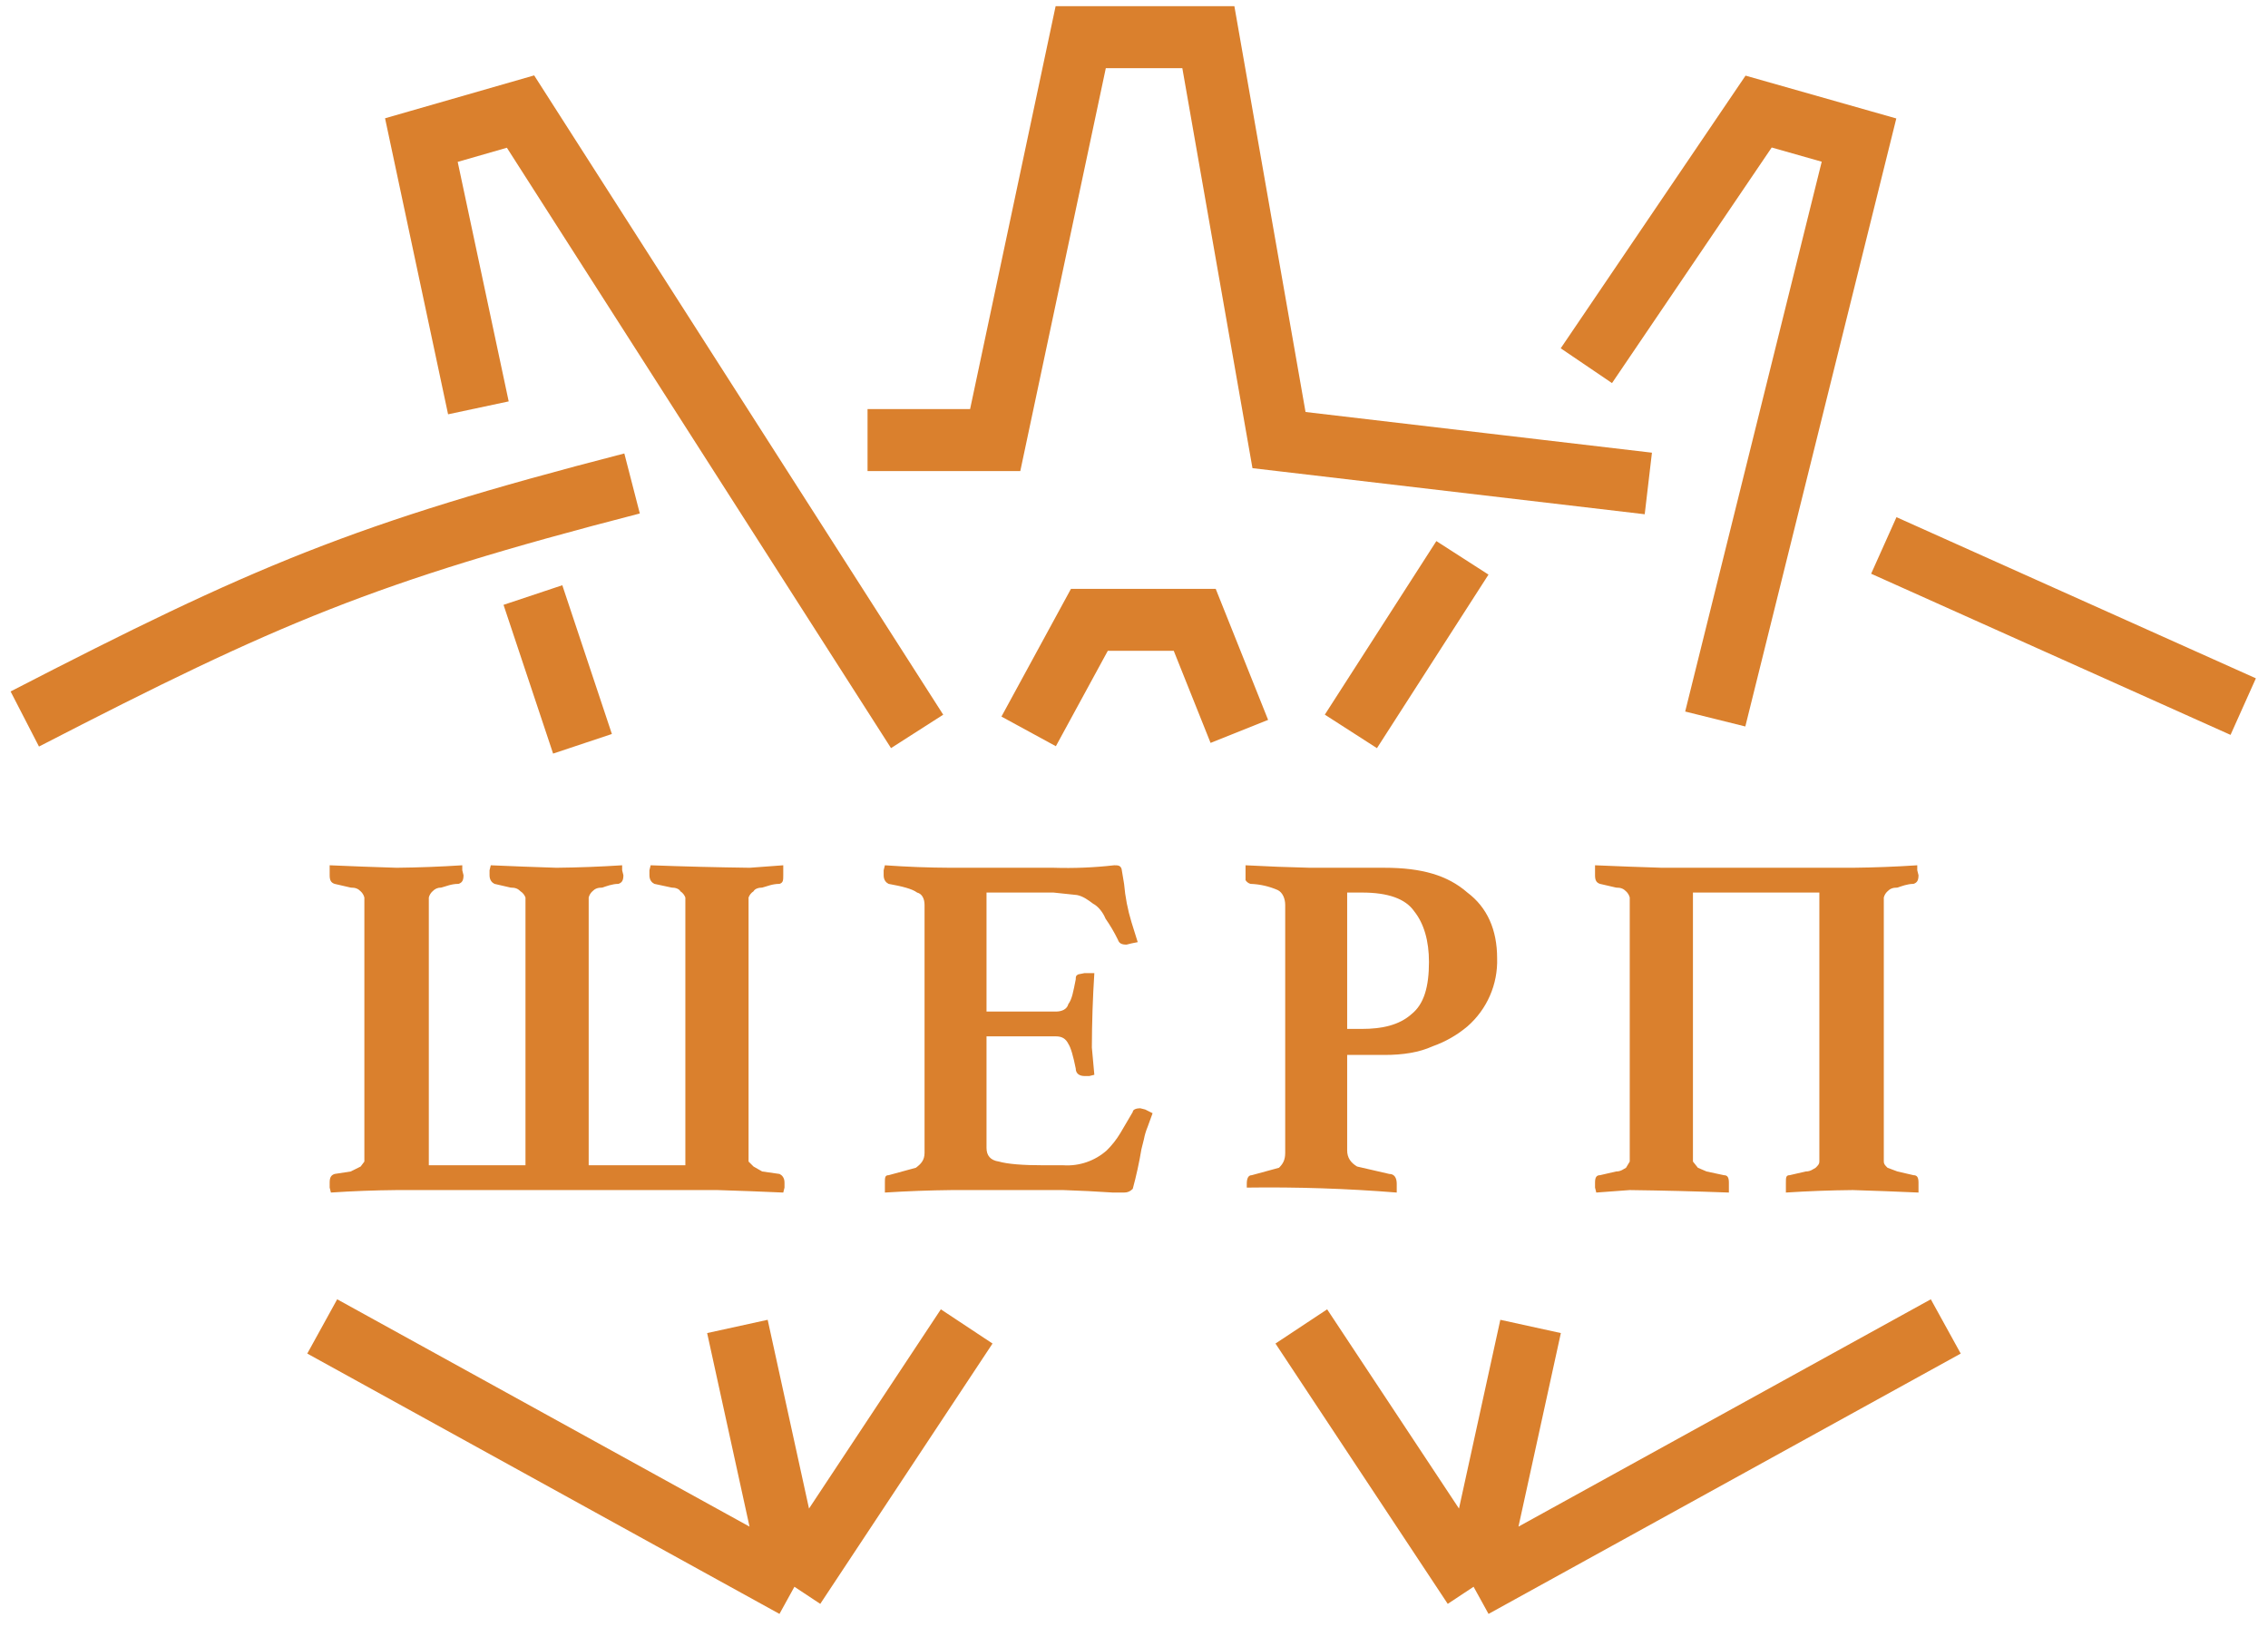
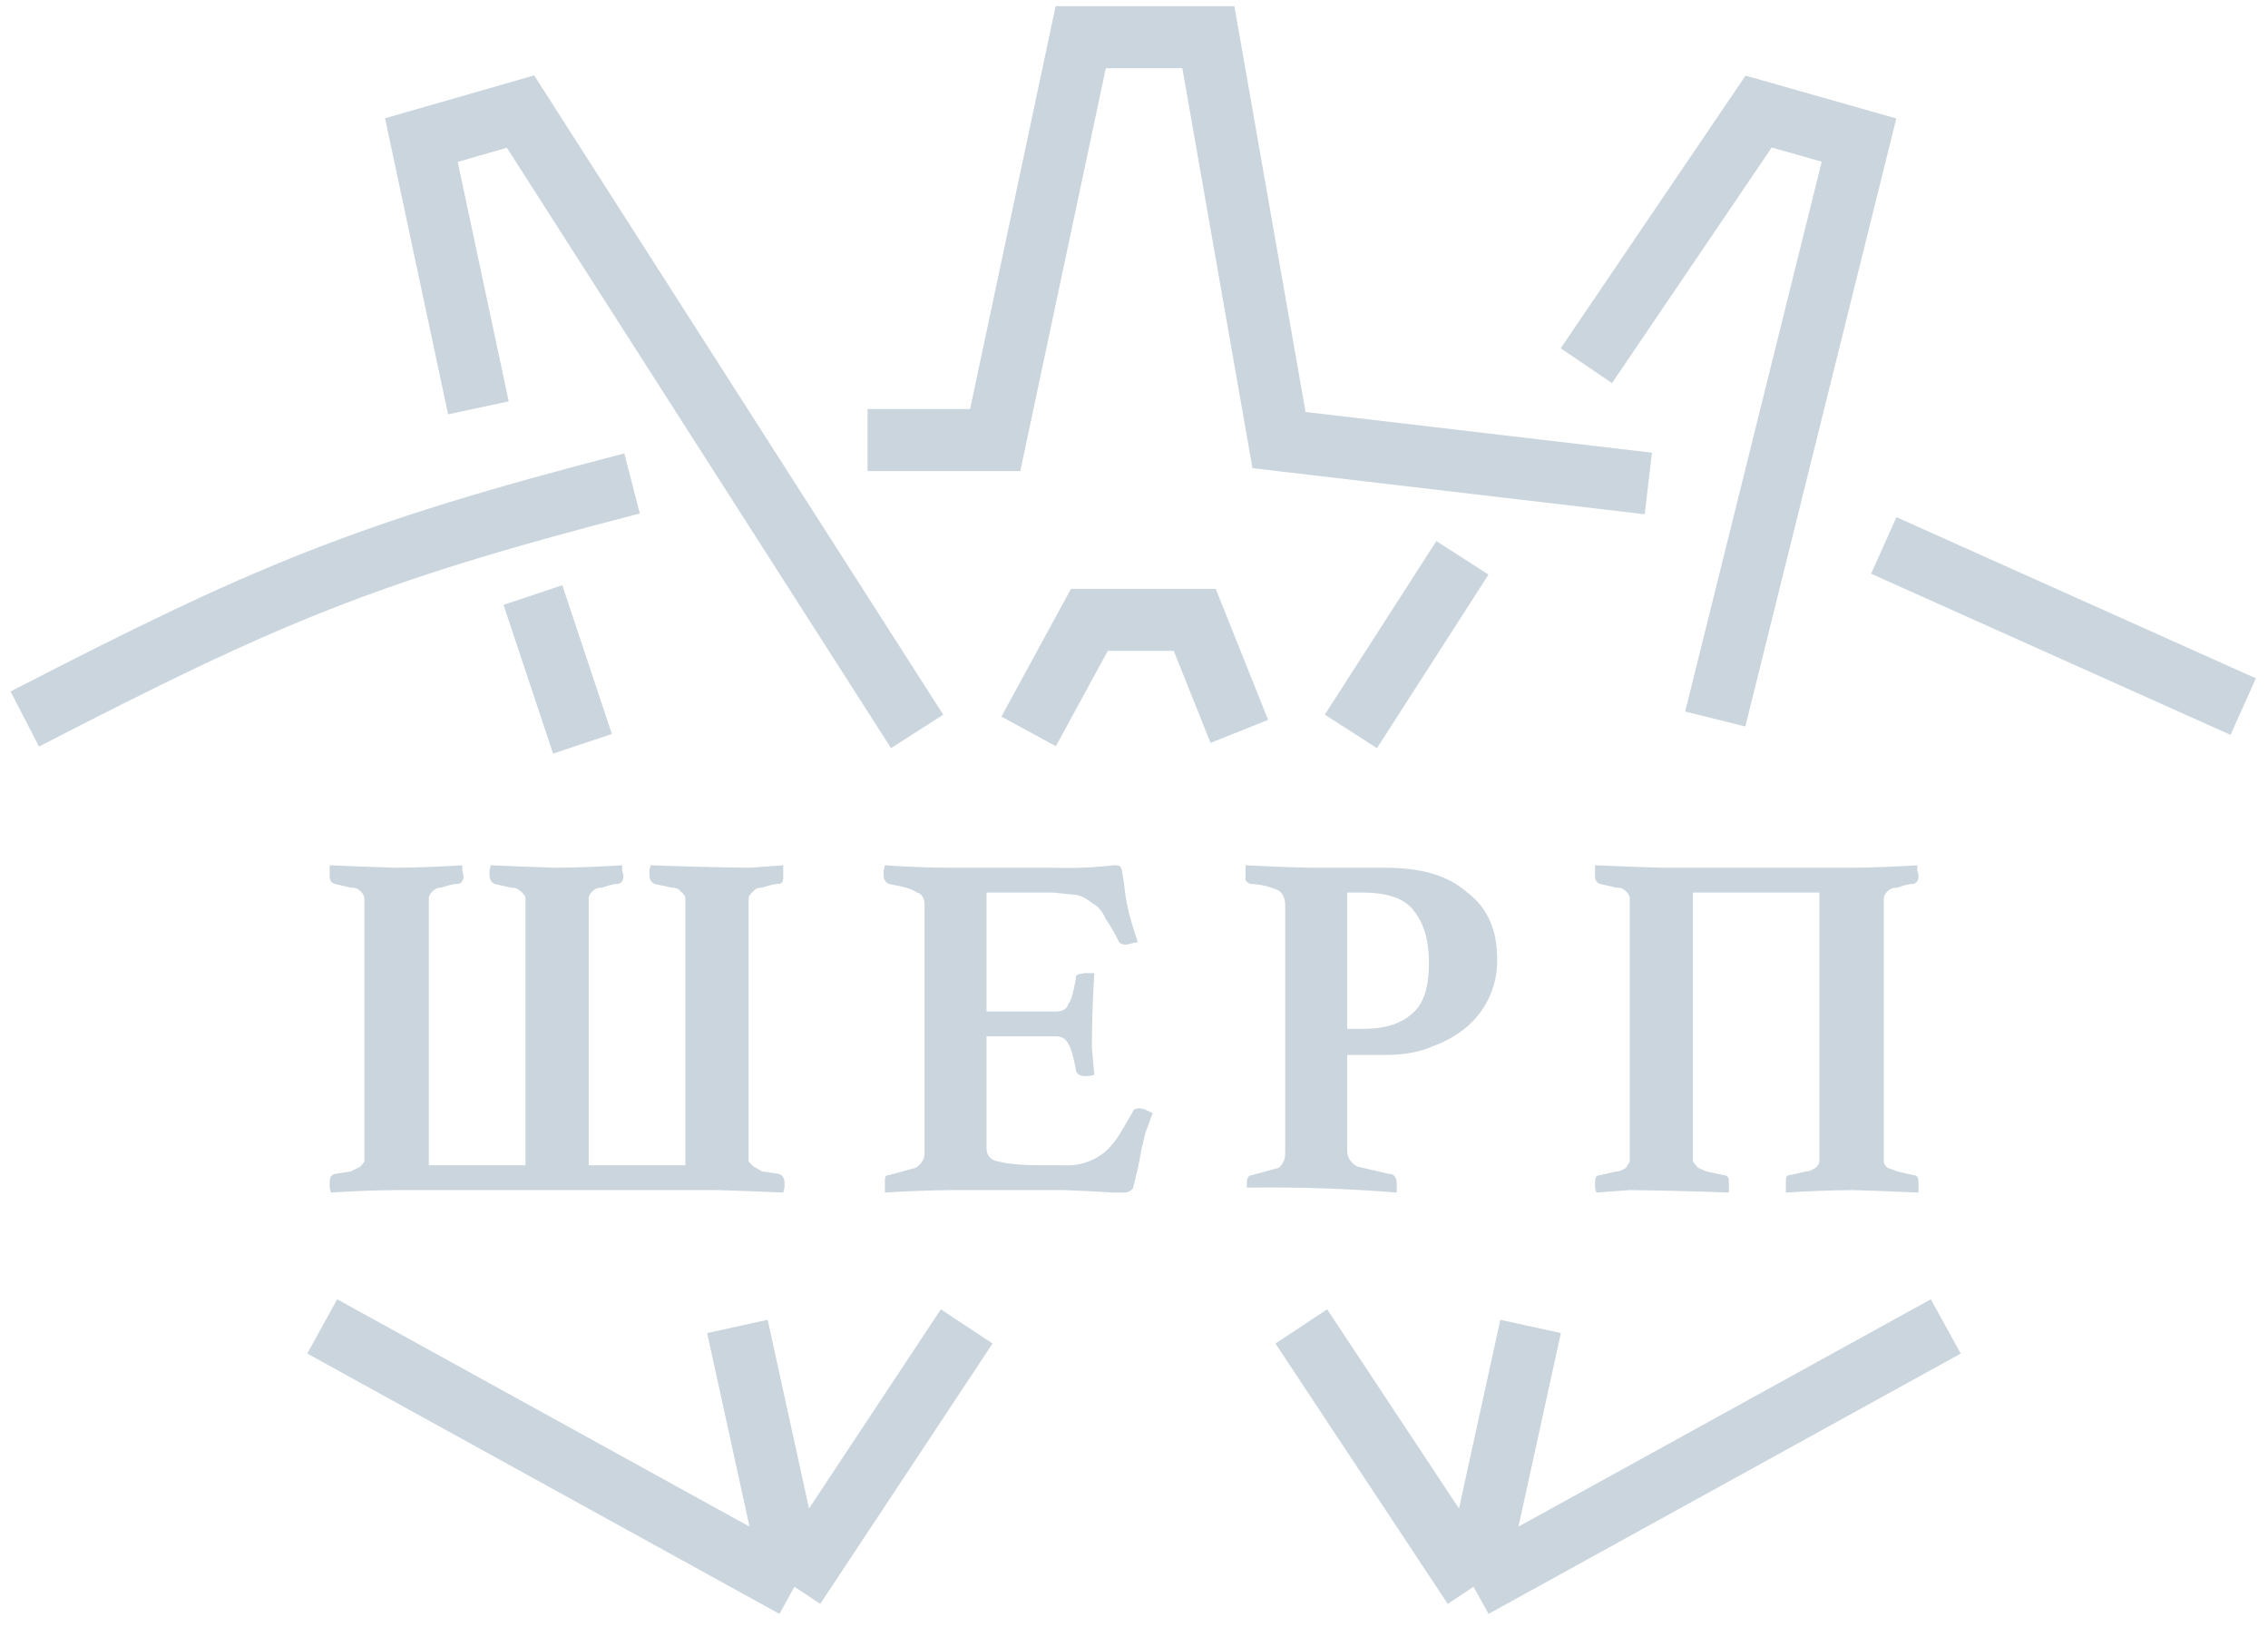
- <svg xmlns="http://www.w3.org/2000/svg" width="183" height="132" fill="none">
-   <path d="M38.6 32.9 34 11.3 42 9l32 50M138.4 58 150 11.3 141.9 9 128 29.5" stroke="#DA802D" stroke-width="5" />
-   <path d="M70 35.5h10.3L87.2 3h10.3l5.7 32.5L133 39" stroke="#DA802D" stroke-width="5" />
-   <path d="M32 96a93.2 93.2 0 0 0-5.3.2l-.1-.4v-.4c0-.4.1-.6.4-.7l1.3-.2.8-.4.3-.4V72.4a1 1 0 0 0-.3-.5c-.2-.2-.4-.3-.8-.3l-1.3-.3c-.3-.1-.4-.3-.4-.7v-.8a394.6 394.6 0 0 0 5.4.2 97.5 97.5 0 0 0 5.3-.2v.4l.1.4c0 .4-.1.6-.4.7-.6 0-1 .2-1.4.3-.3 0-.5.1-.7.3a1 1 0 0 0-.3.5V94h7.8V72.4a1 1 0 0 0-.4-.5c-.2-.2-.4-.3-.8-.3l-1.3-.3c-.2-.1-.4-.3-.4-.7v-.4l.1-.4a394.6 394.6 0 0 0 5.3.2 97.5 97.5 0 0 0 5.3-.2v.4l.1.4c0 .4-.1.6-.4.7-.5 0-1 .2-1.3.3-.4 0-.6.1-.8.3a1 1 0 0 0-.3.5V94h7.8V72.4a1 1 0 0 0-.4-.5c-.1-.2-.4-.3-.7-.3l-1.4-.3c-.2-.1-.4-.3-.4-.7v-.4l.1-.4a329.6 329.6 0 0 0 8 .2l2.7-.2v.8c0 .4 0 .6-.3.7-.6 0-1 .2-1.4.3-.3 0-.6.1-.7.3a1 1 0 0 0-.4.5v21.3l.4.4.7.4 1.4.2c.2.1.4.3.4.7v.4l-.1.4a394.6 394.6 0 0 0-5.3-.2H32Zm47.6-24v9.6h5.6c.5 0 .9-.2 1-.6.3-.4.4-1 .6-2 0-.2 0-.3.2-.4l.5-.1h.8a98 98 0 0 0-.2 6l.2 2.2-.4.1h-.4c-.4 0-.7-.2-.7-.6-.2-1-.4-1.7-.6-2-.2-.4-.5-.6-1-.6h-5.6v9c0 .6.3 1 1 1.1.7.2 1.9.3 3.6.3h1.6a4.8 4.8 0 0 0 3.5-1.2 7 7 0 0 0 1.1-1.4l1-1.7c0-.2.3-.3.6-.3l.4.1.6.3-.4 1.1a5 5 0 0 0-.3 1l-.2.8a32.7 32.7 0 0 1-.7 3.2c-.2.2-.4.3-.7.3h-.9a120.2 120.2 0 0 0-4-.2h-9a103.1 103.1 0 0 0-5.4.2v-.8c0-.4 0-.6.3-.6l2.2-.6c.4-.3.7-.6.7-1.2V73c0-.5-.2-.9-.6-1-.4-.3-1.2-.5-2.3-.7-.2-.1-.4-.3-.4-.7v-.4l.1-.4a78.4 78.4 0 0 0 5.3.2H85a33.7 33.7 0 0 0 4.9-.2c.3 0 .5 0 .6.3l.2 1.2a15 15 0 0 0 .6 3.1l.5 1.6a8 8 0 0 1-.5.1l-.4.1c-.4 0-.6-.1-.7-.4a13 13 0 0 0-1-1.7c-.2-.5-.6-1-1-1.2-.4-.3-.8-.6-1.3-.7l-1.9-.2h-5.3Zm29.1 13v7.8c0 .6.3 1 .8 1.3l2.6.6c.4 0 .6.3.6.8v.7a129.2 129.2 0 0 0-12.1-.4v-.3c0-.4.1-.7.4-.7l2.2-.6c.3-.3.5-.6.5-1.2V73c0-.5-.2-1-.6-1.2a6 6 0 0 0-2.2-.5.7.7 0 0 1-.4-.3v-1.2a163.6 163.6 0 0 0 5.2.2h6c3 0 5.1.6 6.7 2 1.6 1.2 2.4 3 2.4 5.3a7 7 0 0 1-2.4 5.5 9 9 0 0 1-2.8 1.6c-1.1.5-2.4.7-3.9.7h-3Zm1.2-2c1.6 0 3-.3 4-1.2 1-.8 1.4-2.2 1.4-4.2 0-1.7-.4-3.1-1.2-4.1-.7-1-2.1-1.5-4.2-1.5h-1.2v11h1.2Zm26.7 10v.7l.4.5.7.3 1.4.3c.3 0 .4.2.4.6v.8a328 328 0 0 0-8-.2l-2.7.2-.1-.4v-.4c0-.4.1-.6.4-.6l1.3-.3c.4 0 .6-.2.8-.3l.3-.5V72.4a1 1 0 0 0-.3-.5c-.2-.2-.4-.3-.8-.3l-1.3-.3c-.3-.1-.4-.3-.4-.7v-.8a397.2 397.2 0 0 0 5.4.2h15.4a93.1 93.1 0 0 0 5.2-.2v.4l.1.4c0 .4-.1.6-.4.7-.5 0-1 .2-1.3.3-.4 0-.6.1-.8.3a1 1 0 0 0-.3.5v21.3c0 .2.1.3.3.5l.8.3 1.3.3c.3 0 .4.2.4.6v.8a393.5 393.5 0 0 0-5.3-.2 98.7 98.7 0 0 0-5.4.2v-.8c0-.4 0-.6.3-.6l1.3-.3c.4 0 .6-.2.8-.3.2-.2.3-.3.3-.5V72h-10.2v21Z" fill="#DA802D" />
-   <path d="m152 44 29 13M51 39c-21.7 5.6-29.6 9-49 19M26 107l38.1 21m0 0L78 107m-13.9 21-4.6-21M157 107l-38.1 21m0 0L105 107m13.9 21 4.6-21M83 59l4.9-9h8.5l3.6 9M118 45l-9 14M43 48l4 12" stroke="#DA802D" stroke-width="5" />
+ <svg xmlns="http://www.w3.org/2000/svg" width="183" height="132" viewBox="0 0 183 132" fill="none">
+   <path d="M38.6 32.9L34 11.3L42 9L74 59M138.4 58L150 11.3L141.9 9L128 29.5" stroke="#CAD5DD" stroke-width="5" />
+   <path d="M70 35.5H80.3L87.2 3H97.5L103.2 35.5L133 39" stroke="#CAD5DD" stroke-width="5" />
+   <path d="M32 96C30.232 96.016 28.465 96.083 26.7 96.2L26.6 95.8V95.4C26.6 95 26.7 94.8 27 94.7L28.3 94.5L29.1 94.1L29.4 93.7V72.4C29.352 72.207 29.247 72.033 29.1 71.9C28.9 71.7 28.7 71.6 28.3 71.6L27 71.3C26.7 71.2 26.6 71 26.6 70.6V69.8C28.4 69.879 30.2 69.946 32 70C33.768 69.981 35.536 69.915 37.3 69.8V70.2L37.4 70.6C37.4 71 37.3 71.2 37 71.3C36.4 71.3 36 71.5 35.6 71.6C35.3 71.6 35.1 71.7 34.9 71.9C34.753 72.033 34.648 72.207 34.6 72.4V94H42.4V72.4C42.325 72.194 42.185 72.018 42 71.9C41.8 71.7 41.6 71.6 41.2 71.6L39.9 71.3C39.7 71.2 39.5 71 39.5 70.6V70.2L39.6 69.8C41.366 69.879 43.133 69.945 44.9 70C46.668 69.981 48.436 69.915 50.2 69.8V70.2L50.3 70.6C50.3 71 50.2 71.2 49.9 71.3C49.4 71.3 48.9 71.5 48.6 71.6C48.2 71.6 48 71.7 47.8 71.9C47.653 72.033 47.548 72.207 47.5 72.4V94H55.3V72.4C55.225 72.194 55.085 72.018 54.9 71.9C54.8 71.7 54.5 71.6 54.2 71.6L52.8 71.3C52.6 71.2 52.4 71 52.4 70.6V70.2L52.5 69.8C55.166 69.899 57.833 69.966 60.5 70L63.2 69.8V70.6C63.2 71 63.2 71.2 62.9 71.3C62.3 71.3 61.9 71.5 61.5 71.6C61.2 71.6 60.9 71.7 60.8 71.9C60.616 72.018 60.475 72.194 60.4 72.4V93.7L60.8 94.1L61.5 94.5L62.9 94.7C63.1 94.8 63.3 95 63.3 95.4V95.8L63.2 96.2C61.434 96.121 59.667 96.055 57.9 96H32V96ZM79.6 72V81.6H85.2C85.7 81.6 86.1 81.4 86.2 81C86.5 80.6 86.6 80 86.8 79C86.8 78.8 86.8 78.7 87 78.6L87.5 78.5H88.3C88.172 80.498 88.106 82.499 88.1 84.5L88.3 86.7L87.9 86.8H87.5C87.1 86.8 86.8 86.6 86.8 86.2C86.6 85.2 86.4 84.5 86.2 84.2C86 83.8 85.7 83.6 85.2 83.6H79.6V92.6C79.6 93.2 79.9 93.6 80.6 93.7C81.3 93.9 82.5 94 84.2 94H85.8C86.434 94.041 87.07 93.957 87.67 93.751C88.271 93.545 88.825 93.222 89.3 92.8C89.725 92.382 90.094 91.912 90.4 91.4L91.4 89.7C91.4 89.5 91.7 89.4 92 89.4L92.4 89.5L93 89.8L92.6 90.9C92.466 91.222 92.365 91.557 92.3 91.9L92.1 92.7C91.92 93.778 91.687 94.846 91.4 95.9C91.2 96.1 91 96.2 90.7 96.2H89.8C88.468 96.111 87.135 96.044 85.8 96H76.8C74.999 96.019 73.198 96.086 71.4 96.2V95.4C71.4 95 71.4 94.8 71.7 94.8L73.9 94.2C74.3 93.9 74.6 93.6 74.6 93V73C74.6 72.5 74.4 72.1 74 72C73.6 71.7 72.8 71.5 71.7 71.3C71.5 71.2 71.3 71 71.3 70.6V70.2L71.4 69.8C73.164 69.927 74.932 69.993 76.7 70H85C86.636 70.052 88.274 69.986 89.9 69.8C90.2 69.8 90.4 69.8 90.5 70.1L90.7 71.3C90.79 72.352 90.992 73.391 91.3 74.4L91.8 76C91.635 76.039 91.468 76.072 91.3 76.1L90.9 76.2C90.5 76.2 90.3 76.1 90.2 75.8C89.91 75.209 89.576 74.641 89.2 74.1C89 73.6 88.6 73.1 88.2 72.9C87.8 72.6 87.4 72.3 86.9 72.2L85 72H79.7H79.6ZM108.7 85V92.8C108.7 93.4 109 93.8 109.5 94.1L112.1 94.7C112.5 94.7 112.7 95 112.7 95.5V96.2C108.675 95.878 104.637 95.744 100.6 95.8V95.5C100.6 95.1 100.7 94.8 101 94.8L103.2 94.2C103.5 93.9 103.7 93.6 103.7 93V73C103.7 72.5 103.5 72 103.1 71.8C102.405 71.496 101.658 71.326 100.9 71.3C100.734 71.253 100.592 71.146 100.5 71V69.8C102.232 69.894 103.966 69.961 105.7 70H111.7C114.7 70 116.8 70.6 118.4 72C120 73.2 120.8 75 120.8 77.3C120.833 78.337 120.634 79.369 120.219 80.32C119.804 81.272 119.183 82.118 118.4 82.8C117.571 83.498 116.622 84.04 115.6 84.4C114.5 84.9 113.2 85.1 111.7 85.1H108.7V85ZM109.9 83C111.5 83 112.9 82.7 113.9 81.8C114.9 81 115.3 79.6 115.3 77.6C115.3 75.9 114.9 74.5 114.1 73.5C113.4 72.5 112 72 109.9 72H108.7V83H109.9ZM136.6 93V93.7L137 94.2L137.7 94.5L139.1 94.8C139.4 94.8 139.5 95 139.5 95.4V96.2C136.834 96.101 134.167 96.034 131.5 96L128.8 96.2L128.7 95.8V95.4C128.7 95 128.8 94.8 129.1 94.8L130.4 94.5C130.8 94.5 131 94.3 131.2 94.2L131.5 93.7V72.4C131.452 72.207 131.348 72.033 131.2 71.9C131 71.7 130.8 71.6 130.4 71.6L129.1 71.3C128.8 71.2 128.7 71 128.7 70.6V69.8C130.5 69.879 132.3 69.946 134.1 70H149.5C151.235 69.982 152.969 69.915 154.7 69.8V70.2L154.8 70.6C154.8 71 154.7 71.2 154.4 71.3C153.9 71.3 153.4 71.5 153.1 71.6C152.7 71.6 152.5 71.7 152.3 71.9C152.153 72.033 152.048 72.207 152 72.4V93.7C152 93.9 152.1 94 152.3 94.2L153.1 94.5L154.4 94.8C154.7 94.8 154.8 95 154.8 95.4V96.2C153.034 96.121 151.267 96.055 149.5 96C147.699 96.017 145.898 96.084 144.1 96.2V95.4C144.1 95 144.1 94.8 144.4 94.8L145.7 94.5C146.1 94.5 146.3 94.3 146.5 94.2C146.7 94 146.8 93.9 146.8 93.7V72H136.6V93V93Z" fill="#CAD5DD" />
+   <path d="M152 44L181 57M51 39C29.3 44.6 21.4 48 2 58M26 107L64.1 128M64.1 128L78 107M64.1 128L59.5 107M157 107L118.9 128M118.9 128L105 107M118.9 128L123.5 107M83 59L87.9 50H96.4L100 59M118 45L109 59M43 48L47 60" stroke="#CAD5DD" stroke-width="5" />
</svg>
